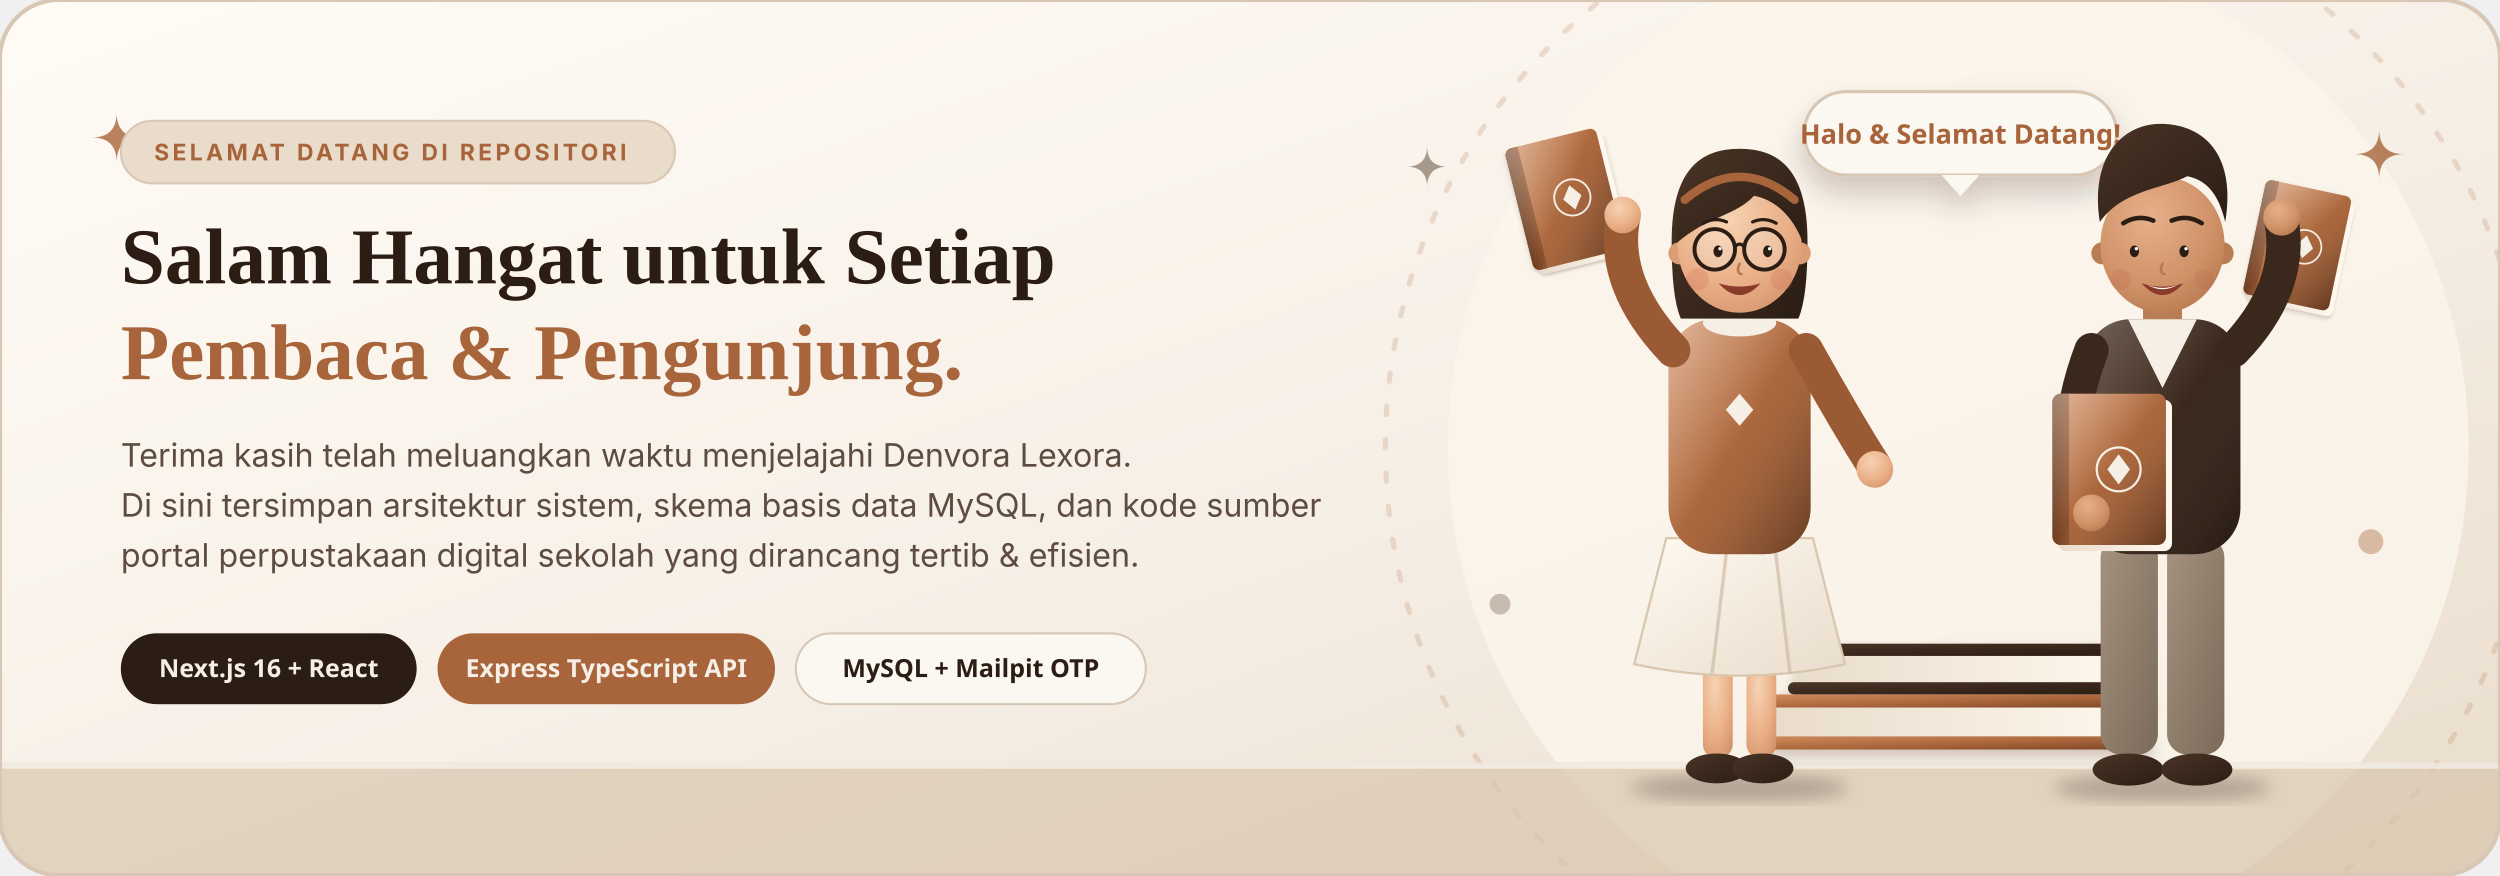
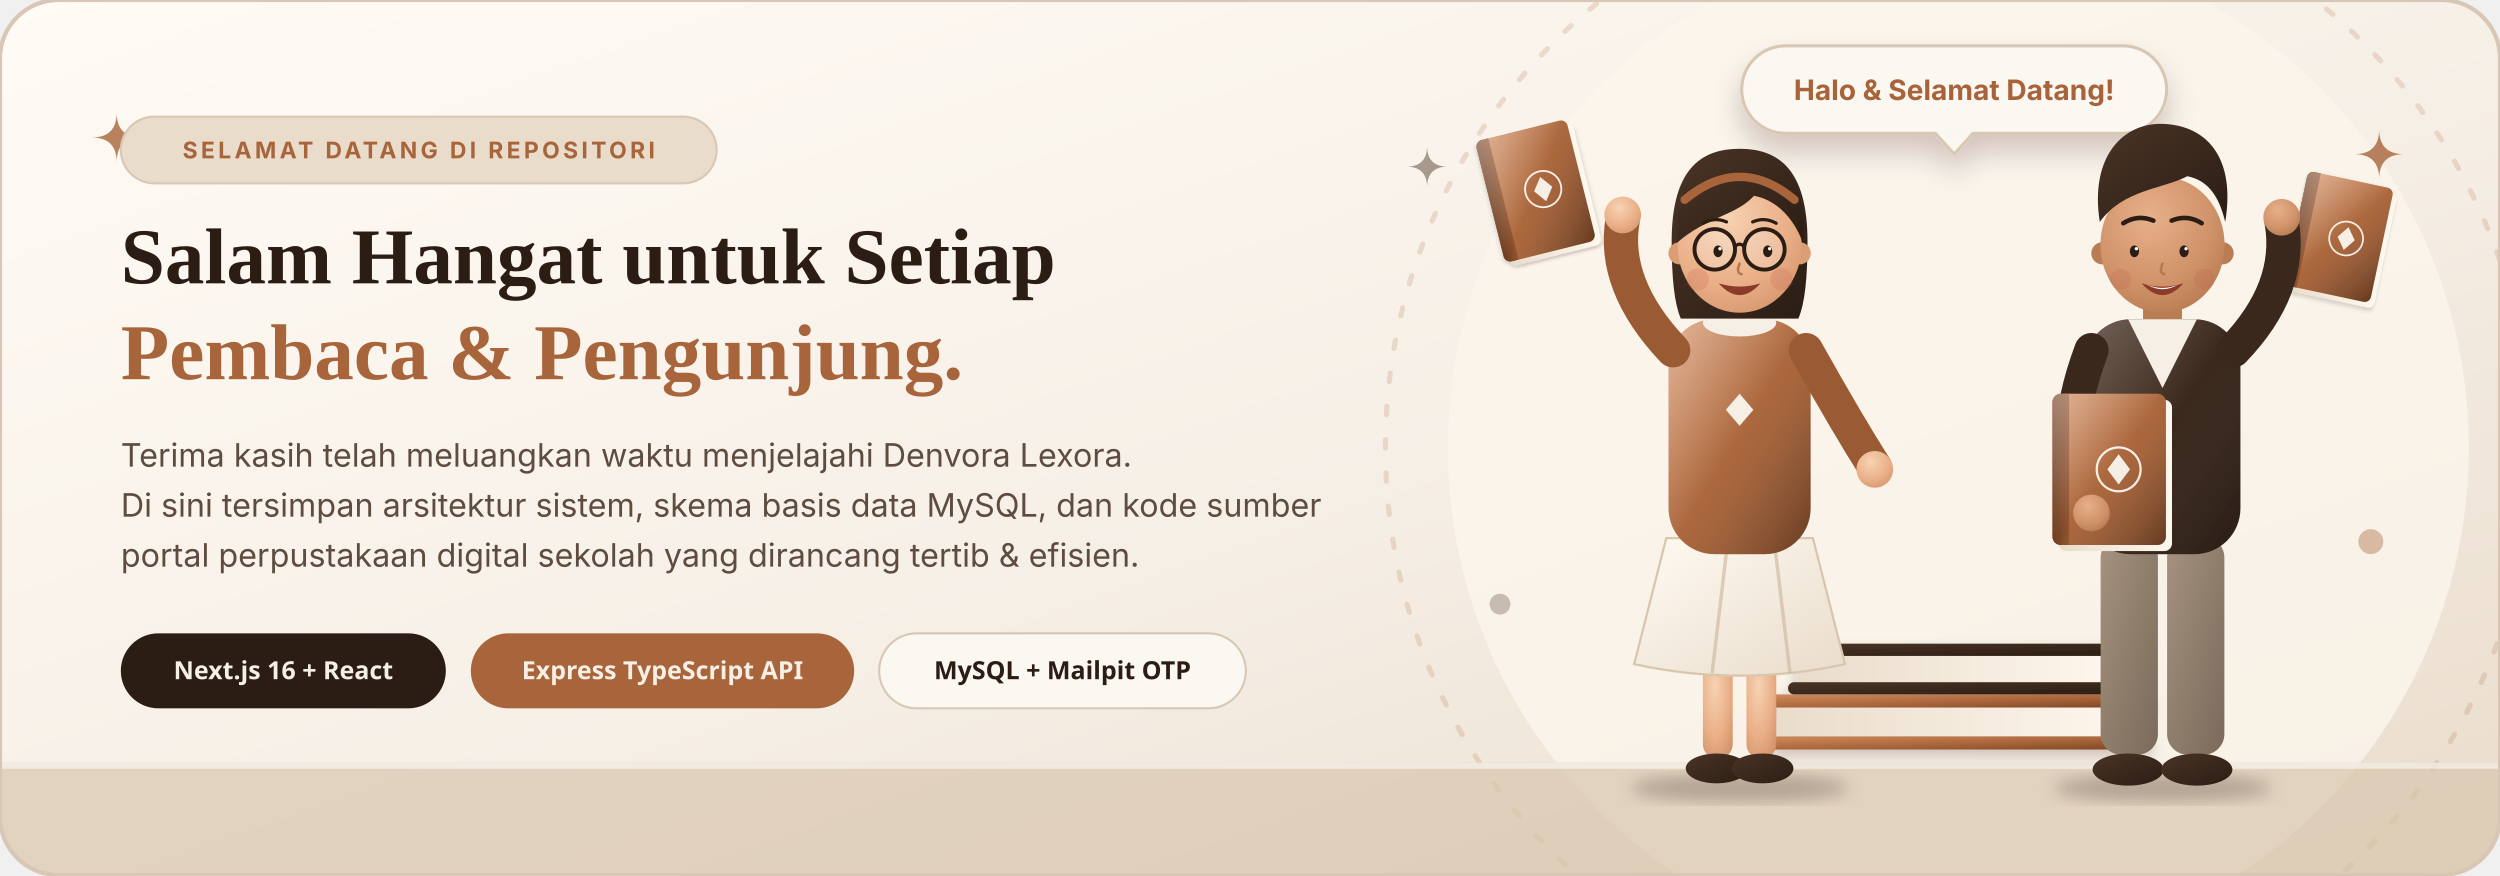
<svg xmlns="http://www.w3.org/2000/svg" viewBox="0 0 1200 420" role="img" aria-label="Ilustrasi Sambutan Pengunjung Repositori Denvora Lexora">
  <defs>
    <linearGradient id="bg" x1="0" y1="0" x2="1" y2="1">
      <stop offset="0" stop-color="#FFFBF5" />
      <stop offset=".55" stop-color="#F6EFE6" />
      <stop offset="1" stop-color="#E9DCCB" />
    </linearGradient>
    <linearGradient id="acc" x1="0" y1="0" x2="1" y2="1">
      <stop offset="0" stop-color="#D08A5C" />
      <stop offset=".55" stop-color="#A8643A" />
      <stop offset="1" stop-color="#7A4524" />
    </linearGradient>
    <linearGradient id="accSide" x1="0" y1="0" x2="1" y2="0">
      <stop offset="0" stop-color="#6B3A1E" />
      <stop offset="1" stop-color="#8F532F" />
    </linearGradient>
    <linearGradient id="cream" x1="0" y1="0" x2="1" y2="1">
      <stop offset="0" stop-color="#FFFAF2" />
      <stop offset="1" stop-color="#E9DCCB" />
    </linearGradient>
    <linearGradient id="pages" x1="0" y1="0" x2="1" y2="0">
      <stop offset="0" stop-color="#E9DCCB" />
      <stop offset="1" stop-color="#FFF8EE" />
    </linearGradient>
    <linearGradient id="dark" x1="0" y1="0" x2="1" y2="1">
      <stop offset="0" stop-color="#4A3426" />
      <stop offset="1" stop-color="#2B1D14" />
    </linearGradient>
    <linearGradient id="muted" x1="0" y1="0" x2="1" y2="1">
      <stop offset="0" stop-color="#A5927F" />
      <stop offset="1" stop-color="#7B6A5A" />
    </linearGradient>
    <linearGradient id="hl" x1="0" y1="0" x2="1" y2="1">
      <stop offset="0" stop-color="#fff" stop-opacity=".38" />
      <stop offset=".5" stop-color="#fff" stop-opacity="0" />
      <stop offset="1" stop-color="#000" stop-opacity=".18" />
    </linearGradient>
    <radialGradient id="skin" cx=".4" cy=".3" r=".85">
      <stop offset="0" stop-color="#F7D3B3" />
      <stop offset=".6" stop-color="#E9AE86" />
      <stop offset="1" stop-color="#CF8F66" />
    </radialGradient>
    <radialGradient id="skin2" cx=".4" cy=".3" r=".85">
      <stop offset="0" stop-color="#E7B08A" />
      <stop offset=".6" stop-color="#CF9168" />
      <stop offset="1" stop-color="#AF7249" />
    </radialGradient>
    <filter id="sh" x="-30%" y="-30%" width="160%" height="170%">
      <feDropShadow dx="0" dy="8" stdDeviation="7" flood-color="#2B1D14" flood-opacity=".2" />
    </filter>
    <filter id="blur">
      <feGaussianBlur stdDeviation="7" />
    </filter>
    <clipPath id="cardClip">
      <rect width="1200" height="420" rx="28" />
    </clipPath>
  </defs>
  <g clip-path="url(#cardClip)">
    <rect width="1200" height="420" rx="28" fill="url(#bg)" />
    <circle cx="940" cy="215" r="245" fill="#FBF5EC" opacity=".82" />
    <circle cx="940" cy="215" r="275" fill="none" stroke="#A8643A" stroke-opacity=".18" stroke-width="2.5" stroke-dasharray="4 12" stroke-linecap="round" />
    <rect y="366" width="1200" height="54" fill="#D9C6AE" opacity=".7" />
    <rect y="366" width="1200" height="3" fill="#fff" opacity=".55" />
    <path d="M56 54Q56 66 68 66Q56 66 56 78Q56 66 44 66Q56 66 56 54Z" fill="#A8643A" opacity=".8" />
    <path d="M685 70Q685 80 695 80Q685 80 685 90Q685 80 675 80Q685 80 685 70Z" fill="#8C7B6B" opacity=".75" />
    <path d="M1142 62Q1142 74 1154 74Q1142 74 1142 86Q1142 74 1130 74Q1142 74 1142 62Z" fill="#A8643A" opacity=".8" />
    <circle cx="720" cy="290" r="5" fill="#8C7B6B" opacity=".45" />
    <circle cx="1138" cy="260" r="6" fill="#A8643A" opacity=".4" />
-     <rect x="58" y="58" width="266" height="30" rx="15" fill="#E9DCCB" stroke="#D7C7B4" />
-     <text x="74" y="77" font-family="system-ui, -apple-system, sans-serif" font-size="11" font-weight="700" letter-spacing="1.6" fill="#A8643A">
+     <rect x="58" y="56" width="286" height="32" rx="16" fill="#E9DCCB" stroke="#D7C7B4" />
+     <text x="201" y="76" text-anchor="middle" font-family="system-ui, -apple-system, sans-serif" font-size="11" font-weight="700" letter-spacing="1.6" fill="#A8643A">
      SELAMAT DATANG DI REPOSITORI
    </text>
    <text x="58" y="136" font-family="Georgia, 'Times New Roman', serif" font-size="38" font-weight="700" fill="#2B1D14">
      Salam Hangat untuk Setiap
    </text>
    <text x="58" y="182" font-family="Georgia, 'Times New Roman', serif" font-size="38" font-weight="700" fill="#A8643A">
      Pembaca &amp; Pengunjung.
    </text>
    <text x="58" y="224" font-family="system-ui, -apple-system, sans-serif" font-size="15.5" fill="#5D4C3F">
      Terima kasih telah meluangkan waktu menjelajahi Denvora Lexora.
    </text>
    <text x="58" y="248" font-family="system-ui, -apple-system, sans-serif" font-size="15.5" fill="#5D4C3F">
      Di sini tersimpan arsitektur sistem, skema basis data MySQL, dan kode sumber
    </text>
    <text x="58" y="272" font-family="system-ui, -apple-system, sans-serif" font-size="15.5" fill="#5D4C3F">
      portal perpustakaan digital sekolah yang dirancang tertib &amp; efisien.
    </text>
    <g transform="translate(58 304)">
-       <rect width="142" height="34" rx="17" fill="#2B1D14" />
-       <text x="71" y="21" text-anchor="middle" font-family="system-ui, sans-serif" font-size="12" font-weight="600" fill="#F6EFE6">Next.js 16 + React</text>
-       <rect x="152" width="162" height="34" rx="17" fill="#A8643A" />
-       <text x="233" y="21" text-anchor="middle" font-family="system-ui, sans-serif" font-size="12" font-weight="600" fill="#F6EFE6">Express TypeScript API</text>
-       <rect x="324" width="168" height="34" rx="17" fill="#FBF7F1" stroke="#D7C7B4" />
-       <text x="408" y="21" text-anchor="middle" font-family="system-ui, sans-serif" font-size="12" font-weight="600" fill="#2B1D14">MySQL + Mailpit OTP</text>
-     </g>
-     <g filter="url(#sh)" transform="translate(722 72) rotate(-14) scale(0.15)">
+       <rect width="156" height="36" rx="18" fill="#2B1D14" />
+       <text x="78" y="22" text-anchor="middle" font-family="system-ui, sans-serif" font-size="12" font-weight="600" fill="#F6EFE6">Next.js 16 + React</text>
+       <rect x="168" width="184" height="36" rx="18" fill="#A8643A" />
+       <text x="260" y="22" text-anchor="middle" font-family="system-ui, sans-serif" font-size="12" font-weight="600" fill="#F6EFE6">Express TypeScript API</text>
+       <rect x="364" width="176" height="36" rx="18" fill="#FBF7F1" stroke="#D7C7B4" />
+       <text x="452" y="22" text-anchor="middle" font-family="system-ui, sans-serif" font-size="12" font-weight="600" fill="#2B1D14">MySQL + Mailpit OTP</text>
+     </g>
+     <g filter="url(#sh)" transform="translate(708 68) rotate(-14) scale(0.15)">
      <rect x="16" y="16" width="300" height="400" rx="20" fill="url(#pages)" />
      <rect width="300" height="400" rx="22" fill="url(#acc)" />
      <path d="M22 0H44V400H22A22 22 0 0 1 0 378V22A22 22 0 0 1 22 0Z" fill="url(#accSide)" />
      <circle cx="175" cy="200" r="58" fill="none" stroke="#F6EFE6" stroke-width="6" />
      <path d="M175 160L205 200L175 240L145 200Z" fill="#F6EFE6" />
      <rect width="300" height="400" rx="22" fill="url(#hl)" />
    </g>
-     <g filter="url(#sh)" transform="translate(1088 86) rotate(12) scale(0.14)">
+     <g filter="url(#sh)" transform="translate(1108 82) rotate(12) scale(0.14)">
      <rect x="16" y="16" width="300" height="400" rx="20" fill="url(#pages)" />
      <rect width="300" height="400" rx="22" fill="url(#acc)" />
      <path d="M22 0H44V400H22A22 22 0 0 1 0 378V22A22 22 0 0 1 22 0Z" fill="url(#accSide)" />
      <circle cx="175" cy="200" r="58" fill="none" stroke="#F6EFE6" stroke-width="6" />
      <path d="M175 160L205 200L175 240L145 200Z" fill="#F6EFE6" />
      <rect width="300" height="400" rx="22" fill="url(#hl)" />
    </g>
-     <g filter="url(#sh)" transform="translate(866 44)">
-       <rect width="150" height="40" rx="20" fill="#FBF7F1" stroke="#D7C7B4" stroke-width="1.5" />
-       <path d="M66 40L75 50L84 40Z" fill="#FBF7F1" />
-       <text x="75" y="25" text-anchor="middle" font-family="system-ui, sans-serif" font-size="13" font-weight="700" fill="#A8643A">
+     <g filter="url(#sh)" transform="translate(836 22)">
+       <rect width="204" height="42" rx="21" fill="#FBF7F1" stroke="#D7C7B4" stroke-width="1.5" />
+       <path d="M93 41L102 52L111 41Z" fill="#FBF7F1" />
+       <path d="M93 42L102 52L111 42" fill="none" stroke="#D7C7B4" stroke-width="1.5" stroke-linejoin="round" />
+       <text x="102" y="26" text-anchor="middle" font-family="system-ui, -apple-system, sans-serif" font-size="13.5" font-weight="700" fill="#A8643A">
        Halo &amp; Selamat Datang!
      </text>
    </g>
    <g filter="url(#sh)" transform="translate(765 20) scale(0.42)">
      <rect x="210" y="758" width="420" height="36" fill="url(#pages)" />
      <rect x="200" y="746" width="440" height="15" rx="7" fill="url(#acc)" />
      <rect x="200" y="794" width="440" height="15" rx="7" fill="url(#acc)" />
      <rect x="232" y="700" width="376" height="34" fill="url(#pages)" />
      <rect x="222" y="688" width="396" height="14" rx="7" fill="url(#dark)" />
      <rect x="222" y="732" width="396" height="14" rx="7" fill="url(#dark)" />
    </g>
    <g transform="translate(835 376) scale(0.55)">
      <ellipse cy="4" rx="95" ry="13" fill="#2B1D14" opacity=".25" filter="url(#blur)" />
      <rect x="-32" y="-112" width="26" height="90" rx="12" fill="url(#skin)" />
      <rect x="6" y="-112" width="26" height="90" rx="12" fill="url(#skin)" />
      <ellipse cx="-20" cy="-13" rx="27" ry="13" fill="url(#dark)" />
      <ellipse cx="20" cy="-13" rx="27" ry="13" fill="url(#dark)" />
      <path d="M-64 -214L64 -214L92 -104Q0 -84 -92 -104Z" fill="url(#cream)" stroke="#D9C6AE" stroke-width="2" />
      <path d="M-10 -214L-24 -96M30 -214L44 -96" stroke="#C9B49A" stroke-width="3" opacity=".6" />
      <rect x="-62" y="-405" width="124" height="205" rx="40" fill="url(#acc)" />
      <rect x="-62" y="-405" width="124" height="205" rx="40" fill="url(#hl)" />
      <rect x="-16" y="-432" width="32" height="40" rx="14" fill="#C98A60" />
      <ellipse cy="-402" rx="32" ry="12" fill="#F6EFE6" />
      <path d="M0 -340L12 -326L0 -312L-12 -326Z" fill="#F6EFE6" />
      <path d="M-58 -378Q-112 -435 -102 -492" stroke="#9A5A33" stroke-width="30" stroke-linecap="round" fill="none" />
      <circle cx="-102" cy="-496" r="16" fill="url(#skin)" />
      <path d="M58 -378Q95 -312 118 -276" stroke="#9A5A33" stroke-width="30" stroke-linecap="round" fill="none" />
      <circle cx="118" cy="-274" r="16" fill="url(#skin)" />
      <g transform="translate(0 -470) scale(.57) translate(-400 -335)">
        <path d="M296 330C296 220 340 188 400 188C460 188 504 220 504 330C504 385 500 425 490 448L310 448C300 425 296 385 296 330Z" fill="url(#dark)" />
        <circle cx="308" cy="348" r="17" fill="#DB9D74" />
        <circle cx="492" cy="348" r="17" fill="#DB9D74" />
        <ellipse cx="400" cy="335" rx="95" ry="104" fill="url(#skin)" />
        <circle cx="336" cy="388" r="17" fill="#D0705A" opacity=".28" />
        <circle cx="464" cy="388" r="17" fill="#D0705A" opacity=".28" />
        <path d="M304 332C298 232 345 198 402 198C462 198 506 232 497 332C482 292 455 266 422 260C395 290 350 292 304 332Z" fill="url(#dark)" />
        <path d="M316 266Q400 196 484 266" stroke="#A8643A" stroke-width="13" stroke-linecap="round" fill="none" />
        <path d="M344 302Q362 292 380 300M420 300Q438 292 456 302" stroke="#2B1D14" stroke-width="5" stroke-linecap="round" fill="none" />
        <circle cx="362" cy="342" r="31" fill="#fff" fill-opacity=".2" stroke="#2B1D14" stroke-width="6" />
        <circle cx="438" cy="342" r="31" fill="#fff" fill-opacity=".2" stroke="#2B1D14" stroke-width="6" />
        <path d="M393 338Q400 330 407 338" stroke="#2B1D14" stroke-width="5" fill="none" />
        <ellipse cx="367" cy="345" rx="7" ry="9" fill="#2B1D14" />
        <ellipse cx="443" cy="345" rx="7" ry="9" fill="#2B1D14" />
        <circle cx="370" cy="341" r="2.6" fill="#fff" />
        <circle cx="446" cy="341" r="2.6" fill="#fff" />
        <path d="M400 364Q394 378 403 380" stroke="#B9794F" stroke-width="4" stroke-linecap="round" fill="none" />
        <path d="M368 394Q400 430 432 394Q400 404 368 394Z" fill="#8A3B2A" />
      </g>
    </g>
    <g transform="translate(1038 376) scale(0.55)">
      <ellipse cy="4" rx="95" ry="13" fill="#2B1D14" opacity=".25" filter="url(#blur)" />
      <rect x="-54" y="-215" width="50" height="190" rx="18" fill="url(#muted)" />
      <rect x="4" y="-215" width="50" height="190" rx="18" fill="url(#muted)" />
      <ellipse cx="-30" cy="-12" rx="31" ry="14" fill="url(#dark)" />
      <ellipse cx="30" cy="-12" rx="31" ry="14" fill="url(#dark)" />
      <rect x="-68" y="-405" width="136" height="205" rx="40" fill="url(#dark)" />
      <rect x="-68" y="-405" width="136" height="205" rx="40" fill="url(#hl)" opacity=".6" />
      <rect x="-17" y="-432" width="34" height="40" rx="14" fill="#B97D54" />
      <path d="M-30 -405L0 -345L30 -405Z" fill="#F6EFE6" />
      <circle cy="-322" r="5" fill="#A8643A" />
      <circle cy="-284" r="5" fill="#A8643A" />
      <circle cy="-246" r="5" fill="#A8643A" />
      <path d="M62 -378Q114 -432 104 -490" stroke="#3A281C" stroke-width="30" stroke-linecap="round" fill="none" />
      <circle cx="104" cy="-494" r="16" fill="url(#skin2)" />
      <path d="M-62 -378Q-95 -290 -62 -236" stroke="#3A281C" stroke-width="30" stroke-linecap="round" fill="none" />
      <g transform="translate(-96 -340) scale(.33)">
        <rect x="16" y="16" width="300" height="400" rx="20" fill="url(#pages)" />
        <rect width="300" height="400" rx="22" fill="url(#acc)" />
        <path d="M22 0H44V400H22A22 22 0 0 1 0 378V22A22 22 0 0 1 22 0Z" fill="url(#accSide)" />
        <circle cx="175" cy="200" r="58" fill="none" stroke="#F6EFE6" stroke-width="6" />
        <path d="M175 160L205 200L175 240L145 200Z" fill="#F6EFE6" />
        <rect width="300" height="400" rx="22" fill="url(#hl)" />
      </g>
      <circle cx="-62" cy="-236" r="16" fill="url(#skin2)" />
      <g transform="translate(0 -470) scale(.57) translate(-400 -335)">
        <circle cx="308" cy="348" r="17" fill="#B97D54" />
        <circle cx="492" cy="348" r="17" fill="#B97D54" />
        <ellipse cx="400" cy="335" rx="95" ry="104" fill="url(#skin2)" />
        <circle cx="336" cy="388" r="16" fill="#C0624A" opacity=".22" />
        <circle cx="464" cy="388" r="16" fill="#C0624A" opacity=".22" />
        <path d="M304 300C288 200 340 146 404 150C470 154 512 204 496 300C486 258 468 236 438 230C400 250 340 250 304 300Z" fill="url(#dark)" />
        <path d="M340 302Q362 288 386 298M414 298Q438 288 460 302" stroke="#2B1D14" stroke-width="7" stroke-linecap="round" fill="none" />
        <ellipse cx="357" cy="345" rx="7" ry="9" fill="#2B1D14" />
        <ellipse cx="433" cy="345" rx="7" ry="9" fill="#2B1D14" />
        <circle cx="360" cy="341" r="2.6" fill="#fff" />
        <circle cx="436" cy="341" r="2.6" fill="#fff" />
        <path d="M400 364Q394 378 403 380" stroke="#B9794F" stroke-width="4" stroke-linecap="round" fill="none" />
        <path d="M368 394Q400 430 432 394Q400 404 368 394Z" fill="#8A3B2A" />
        <path d="M376 396Q400 406 424 396Q400 410 376 396Z" fill="#fff" />
      </g>
    </g>
  </g>
  <rect width="1200" height="420" rx="28" fill="none" stroke="#D7C7B4" stroke-width="2" />
</svg>
